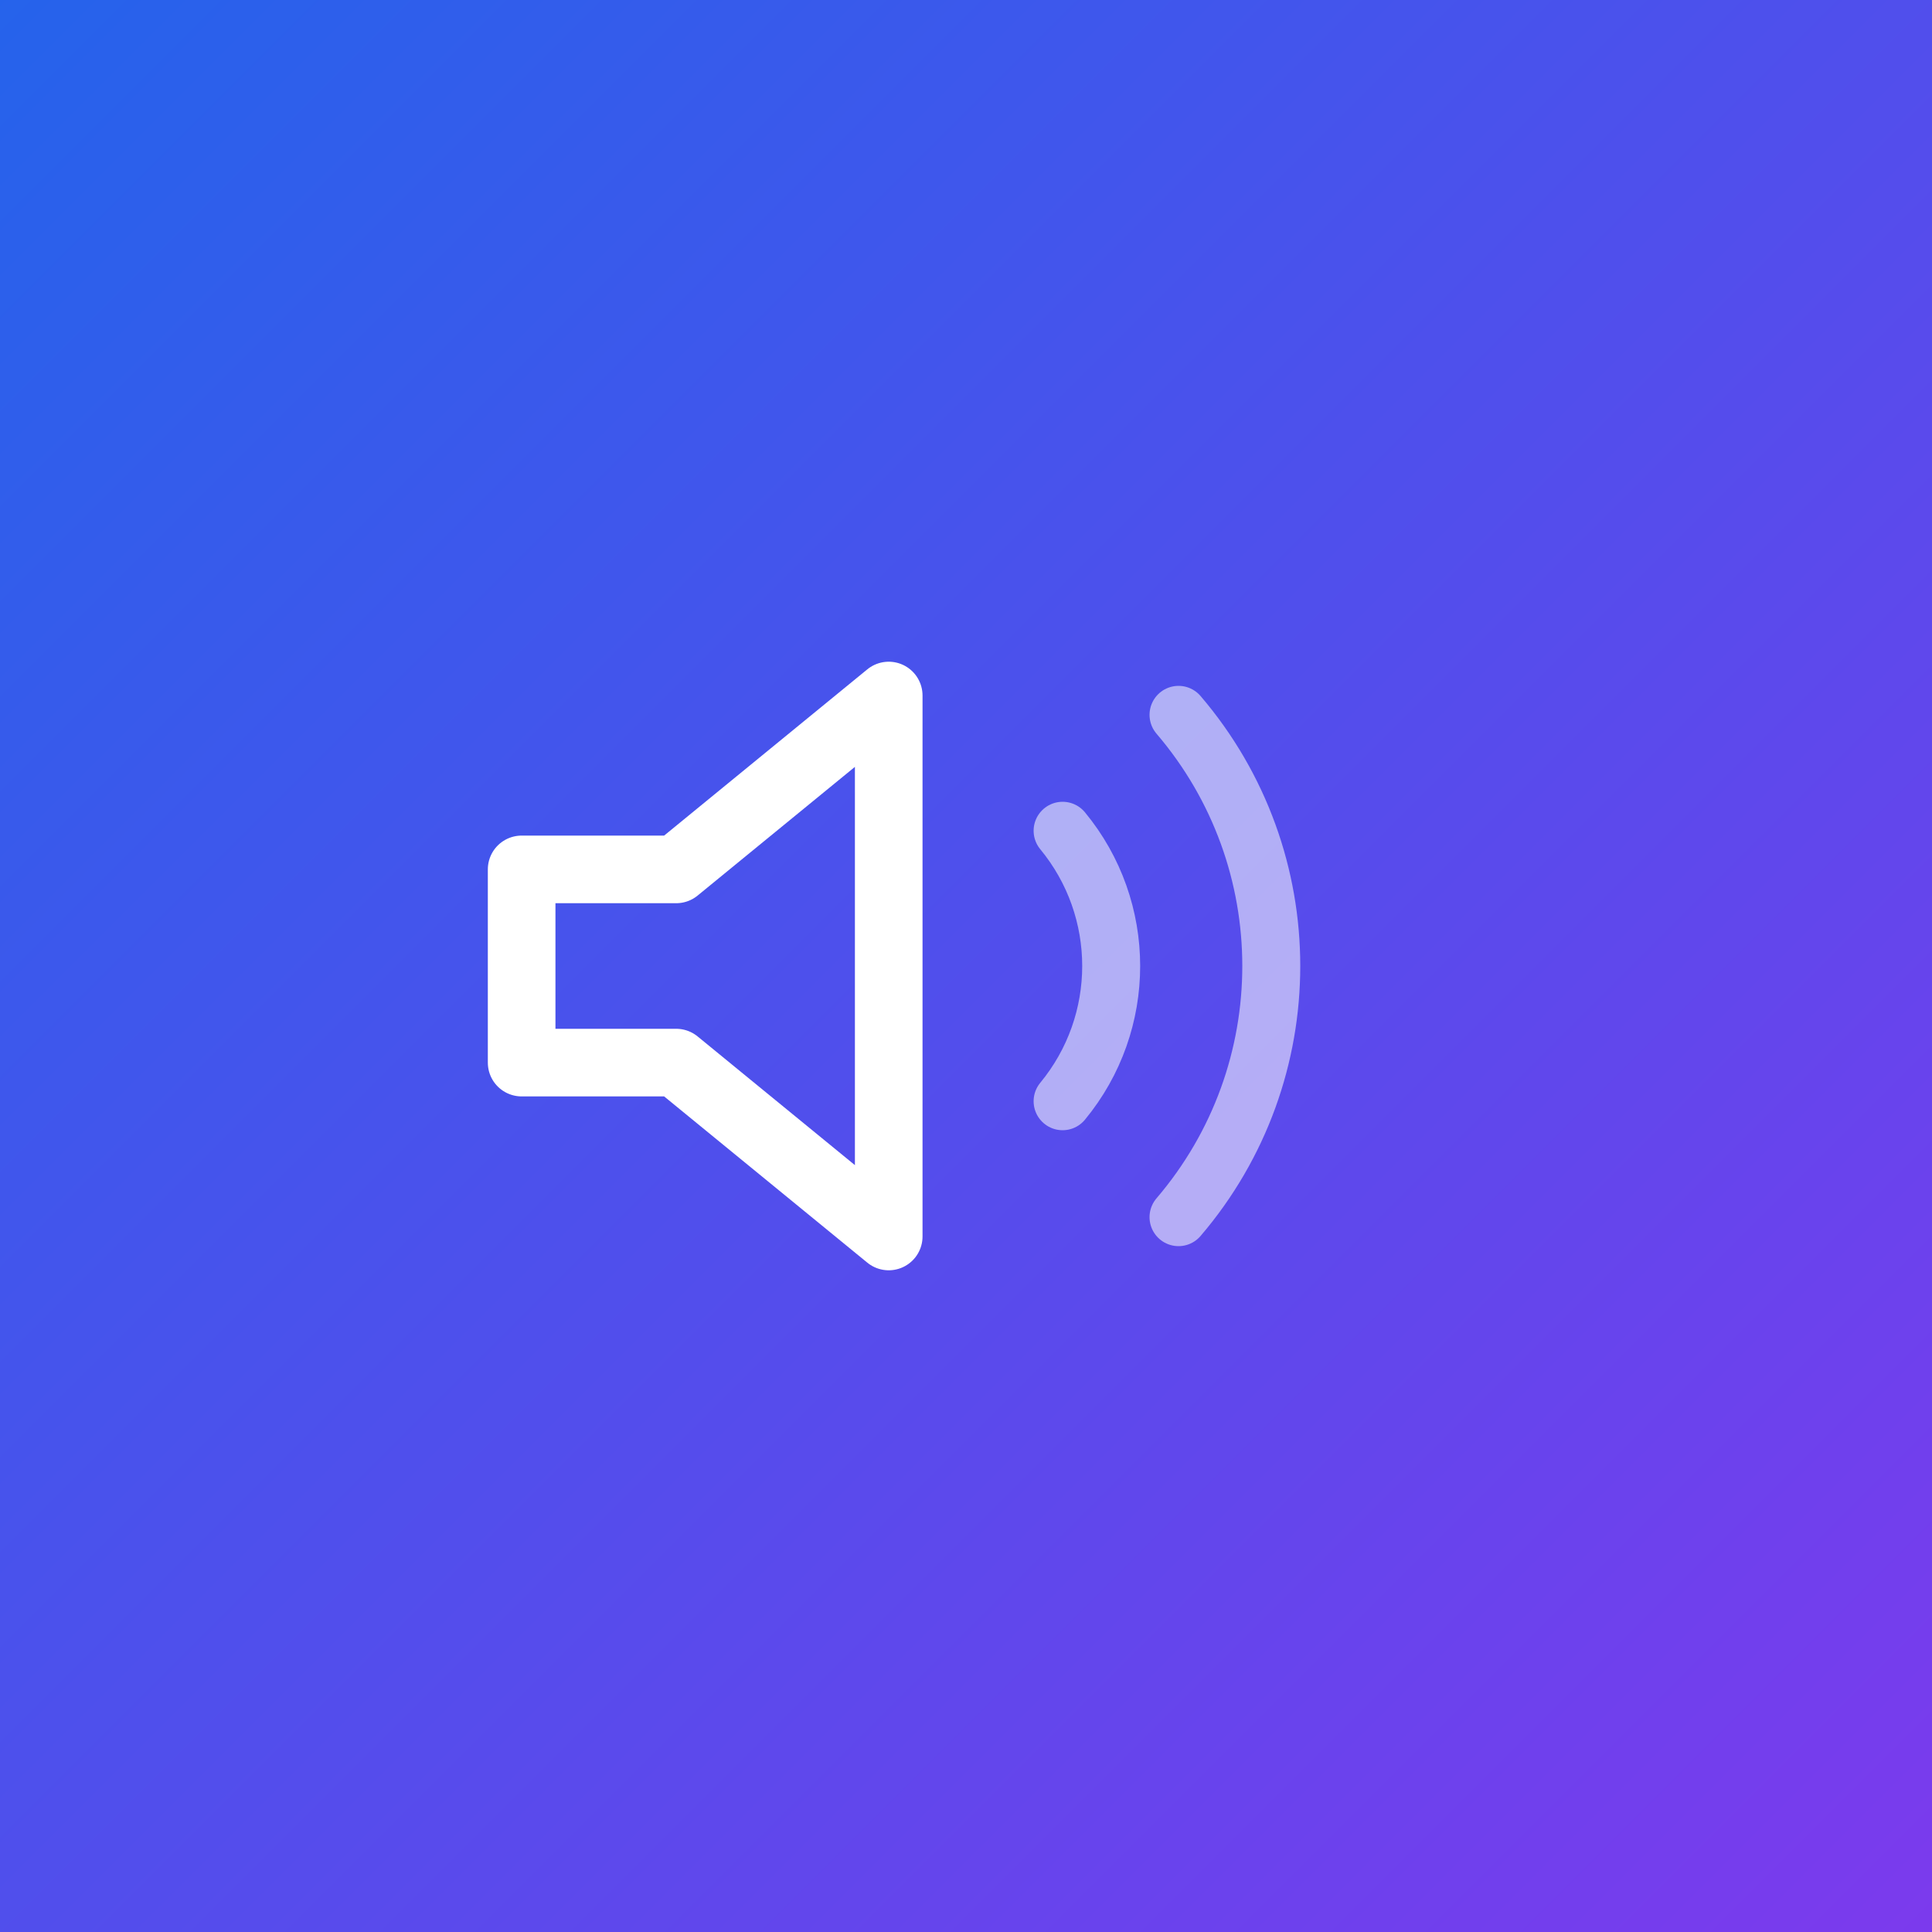
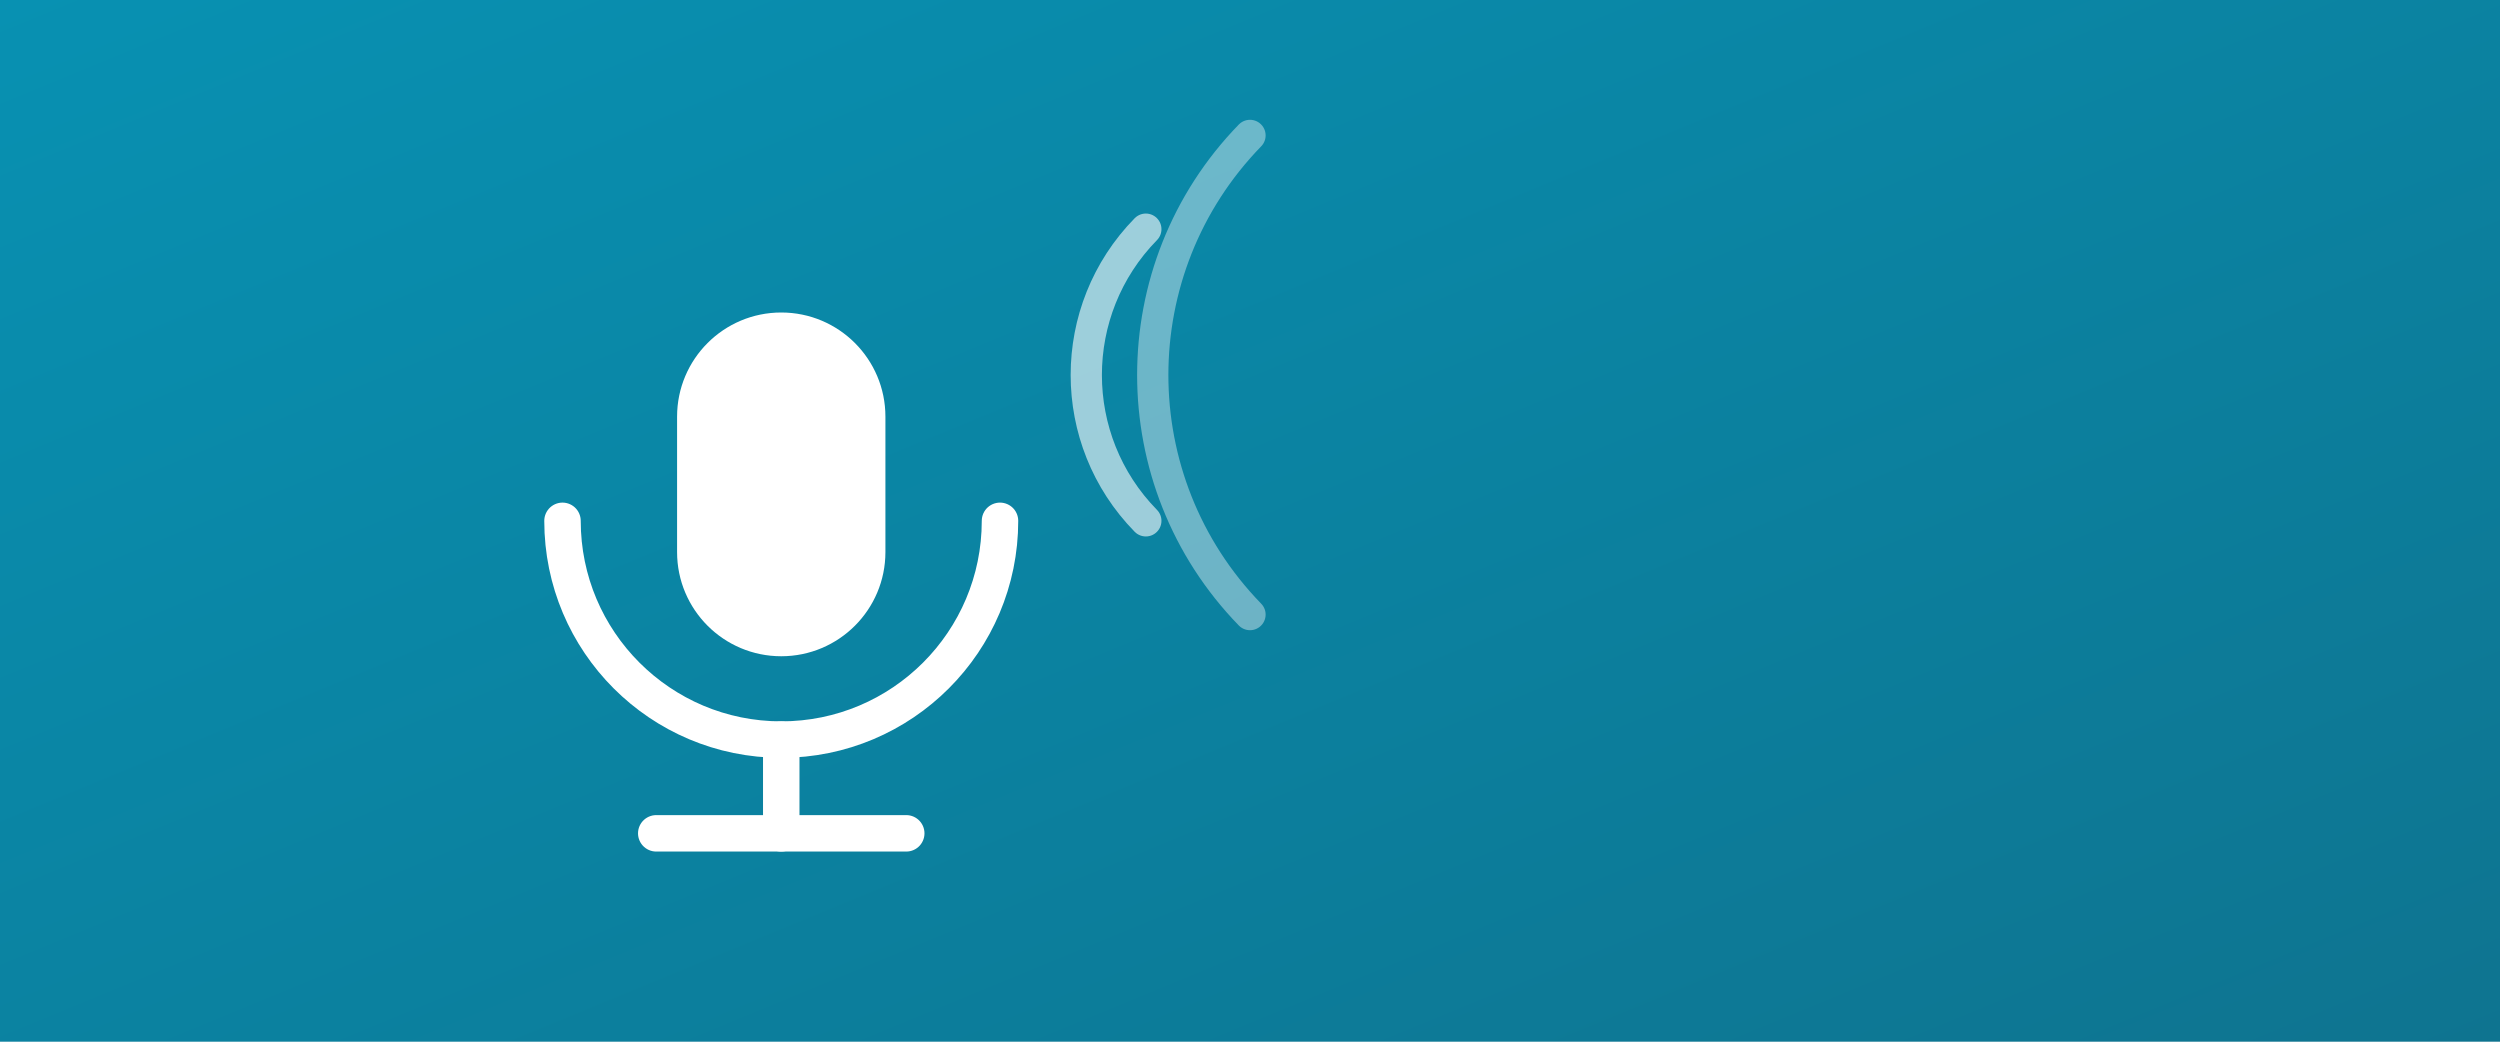
- <svg xmlns="http://www.w3.org/2000/svg" viewBox="0 0 200 200" role="img" aria-label="Réviser à voix haute">
+ <svg xmlns="http://www.w3.org/2000/svg" viewBox="0 0 480 200" role="img" aria-label="Réviser à voix haute">
  <defs>
    <linearGradient id="g" x1="0" y1="0" x2="1" y2="1">
-       <stop offset="0" stop-color="#2563eb" />
-       <stop offset="1" stop-color="#7c3aed" />
+       <stop offset="0" stop-color="#0891b2" />
+       <stop offset="1" stop-color="#0e7490" />
    </linearGradient>
  </defs>
-   <rect width="200" height="200" fill="url(#g)" />
-   <g transform="translate(100 100)">
-     <path d="M -46 -10 v 20 h 16 l 22 18 v -56 l -22 18 z" fill="none" stroke="#ffffff" stroke-width="7" stroke-linecap="round" stroke-linejoin="round" />
-     <path d="M 10 -14 a 22 22 0 0 1 0 28" fill="none" stroke="rgba(255,255,255,.55)" stroke-width="6" stroke-linecap="round" stroke-linejoin="round" />
-     <path d="M 22 -26 a 40 40 0 0 1 0 52" fill="none" stroke="rgba(255,255,255,.55)" stroke-width="6" stroke-linecap="round" stroke-linejoin="round" />
-   </g>
+   <rect width="480" height="200" fill="url(#g)" />
+   <rect x="130" y="60" width="40" height="66" rx="20" fill="#fff" />
+   <path d="M 108 100 a 42 42 0 0 0 84 0" fill="none" stroke="#fff" stroke-width="7" stroke-linecap="round" />
+   <line x1="150" y1="142" x2="150" y2="160" stroke="#fff" stroke-width="7" stroke-linecap="round" />
+   <line x1="126" y1="160" x2="174" y2="160" stroke="#fff" stroke-width="7" stroke-linecap="round" />
+   <path d="M 220 100 a 40 40 0 0 1 0 -56" fill="none" stroke="rgba(255,255,255,.6)" stroke-width="6" stroke-linecap="round" />
+   <path d="M 240 118 a 66 66 0 0 1 0 -92" fill="none" stroke="rgba(255,255,255,.4)" stroke-width="6" stroke-linecap="round" />
</svg>
